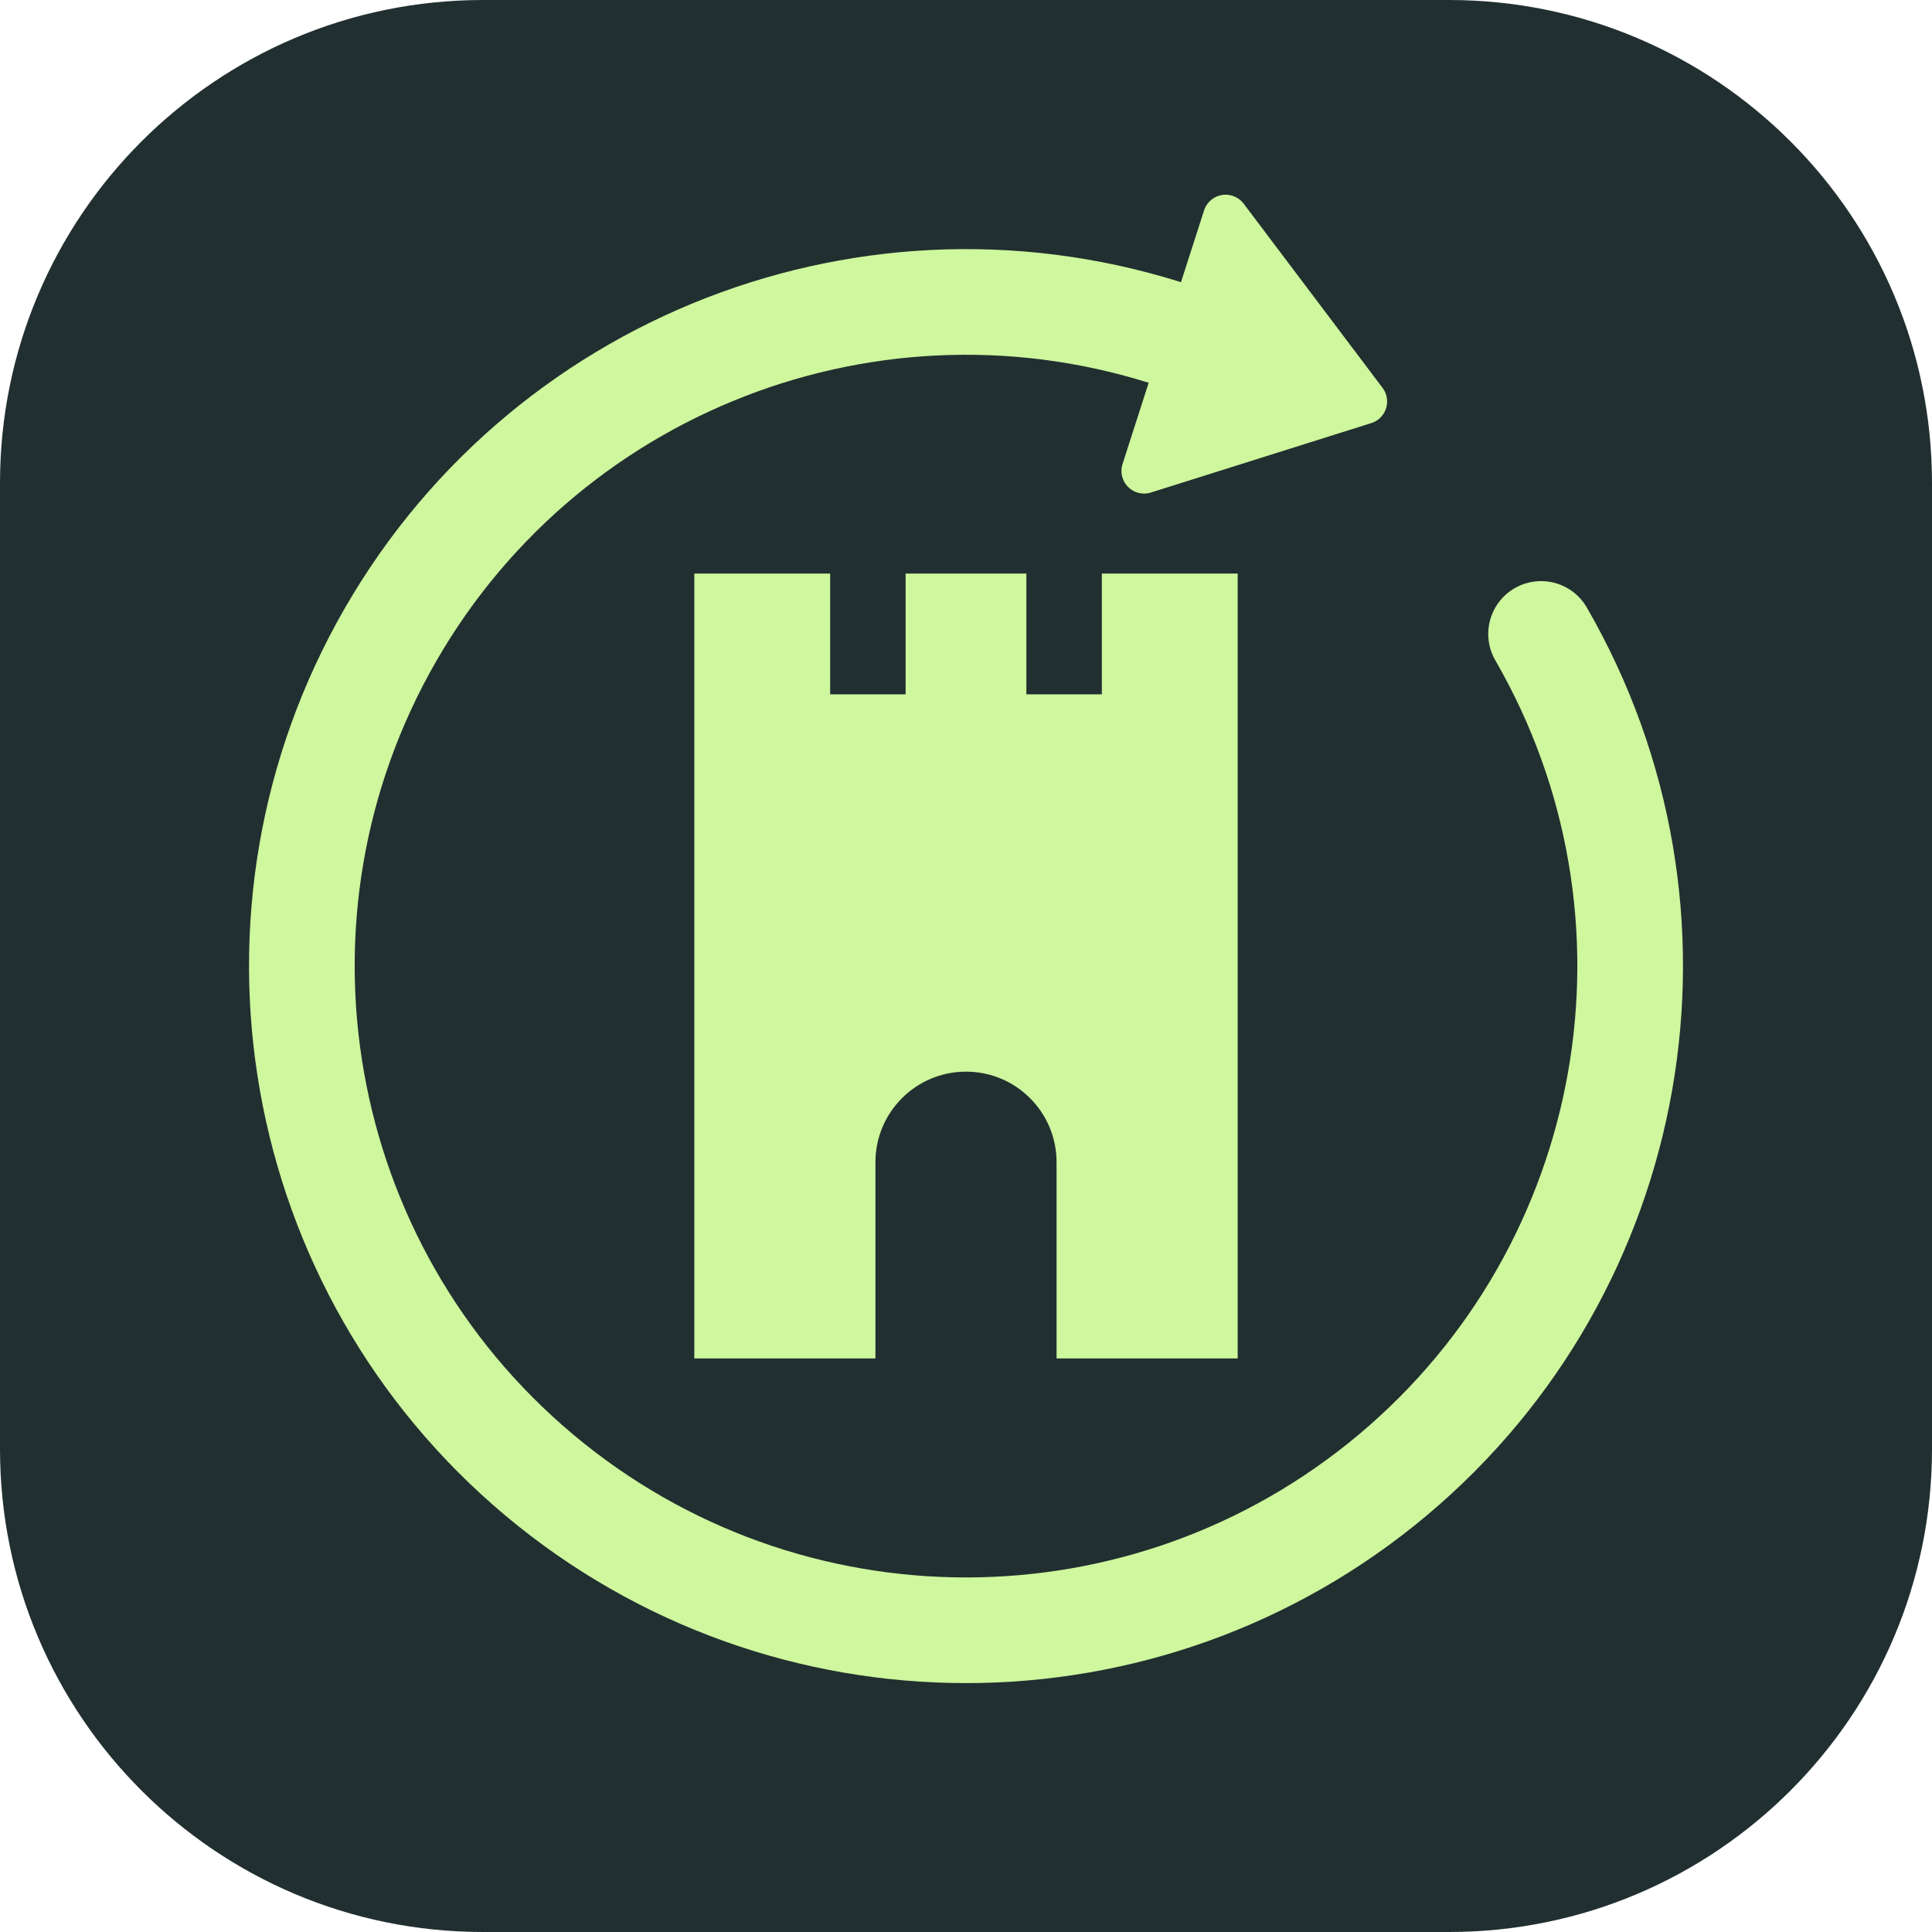
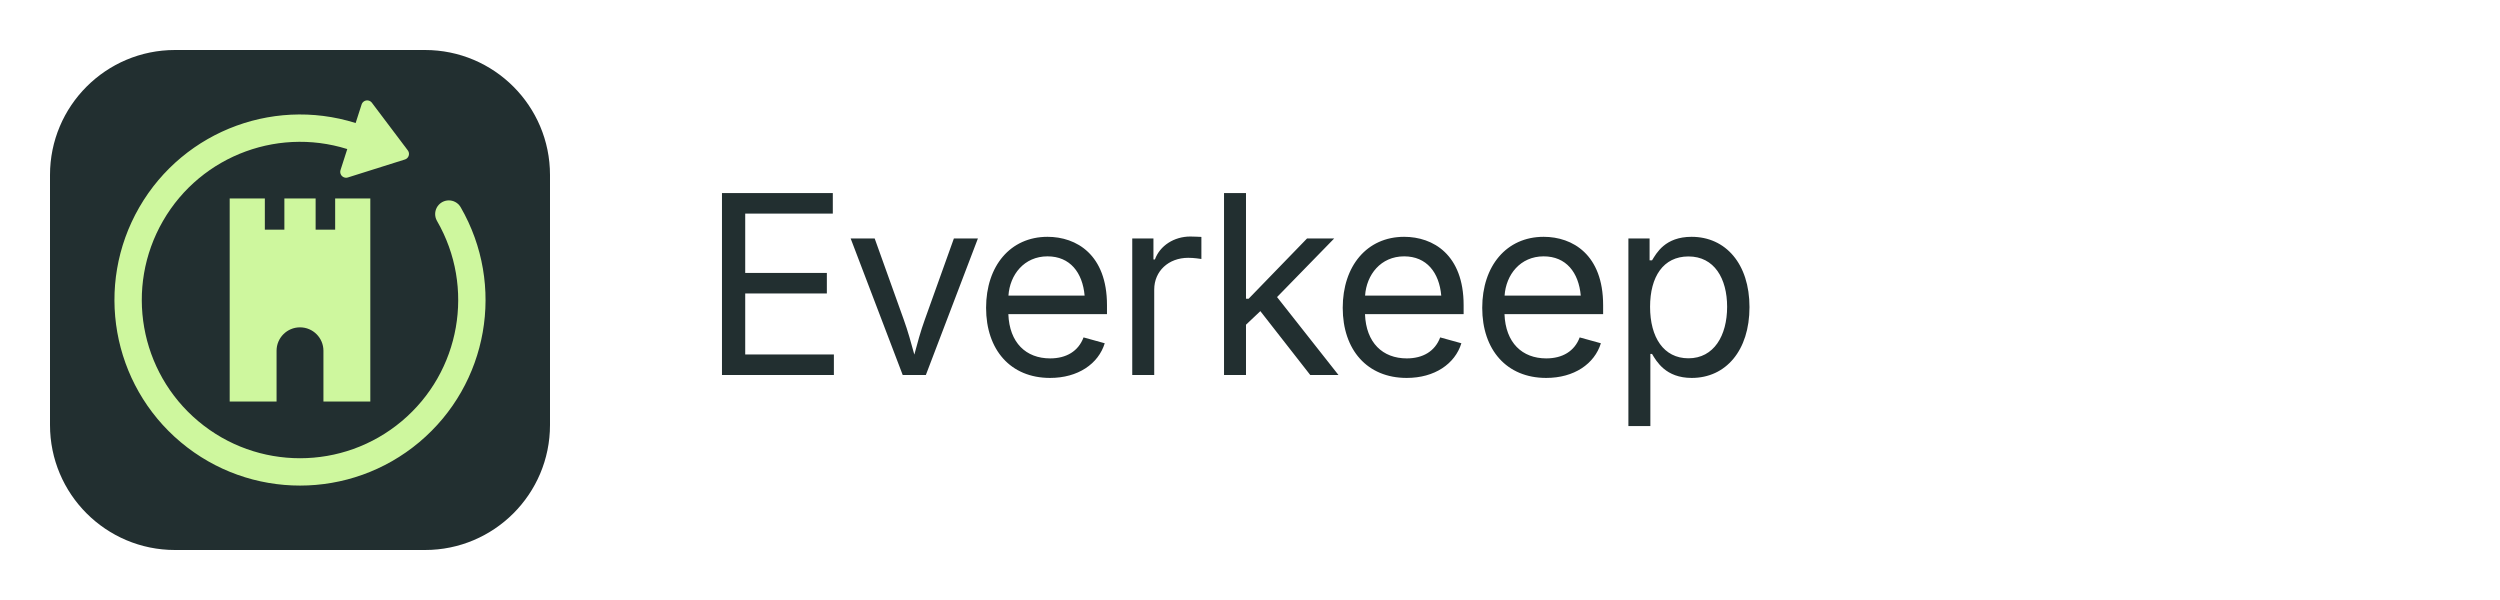
- <svg xmlns="http://www.w3.org/2000/svg" viewBox="0 0 64 64" role="img" aria-label="EVERKEEP">
-   <rect width="64" height="64" rx="16" fill="#222f30" />
-   <path d="M51.05 21 A22 22 0 1 1 39.52 11.33" fill="none" stroke="#cef79e" stroke-width="3.5" stroke-linecap="round" />
-   <path d="M45.2 13.3 L40.6 7.2 L37.9 15.6 Z" fill="#cef79e" stroke="#cef79e" stroke-width="1.5" stroke-linejoin="round" />
-   <path fill="#cef79e" fill-rule="evenodd" d="M23 45 V19 H27.5 V23 H30 V19 H34 V23 H36.5 V19 H41 V45 Z M29 45 V38.5 A3 3 0 0 1 35 38.5 V45 Z" />
+ <svg xmlns="http://www.w3.org/2000/svg" viewBox="0 0 400 96" role="img" aria-label="EVERKEEP">
+   <style>.word{fill:#222f30}@media (prefers-color-scheme: dark){.word{fill:#f7f7f5}}</style>
+   <g transform="translate(8 8) scale(1.25)">
+     <rect width="64" height="64" rx="16" fill="#222f30" />
+     <path d="M51.05 21 A22 22 0 1 1 39.52 11.33" fill="none" stroke="#cef79e" stroke-width="3.5" stroke-linecap="round" />
+     <path d="M45.2 13.3 L40.6 7.2 L37.9 15.6 Z" fill="#cef79e" stroke="#cef79e" stroke-width="1.5" stroke-linejoin="round" />
+     <path fill="#cef79e" fill-rule="evenodd" d="M23 45 V19 H27.5 V23 H30 V19 H34 V23 H36.5 V19 H41 V45 Z M29 45 V38.5 A3 3 0 0 1 35 38.5 V45 Z" />
+   </g>
+   <text x="112" y="60" font-family="'Inter Tight', Inter, 'Helvetica Neue', Arial, sans-serif" font-size="40" letter-spacing="-1" class="word">Everkeep</text>
</svg>
